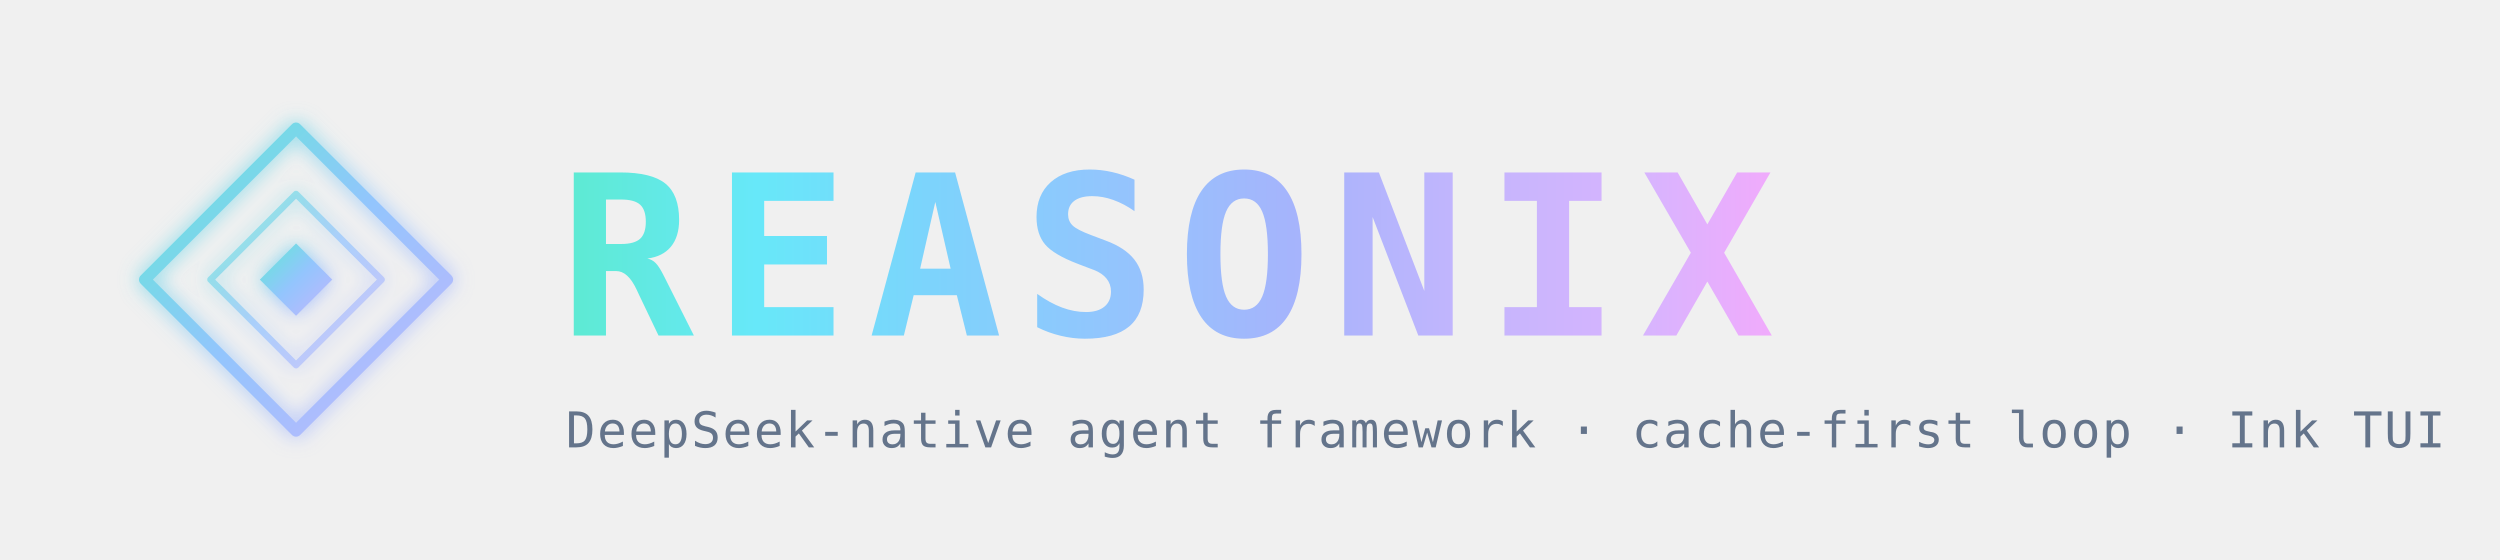
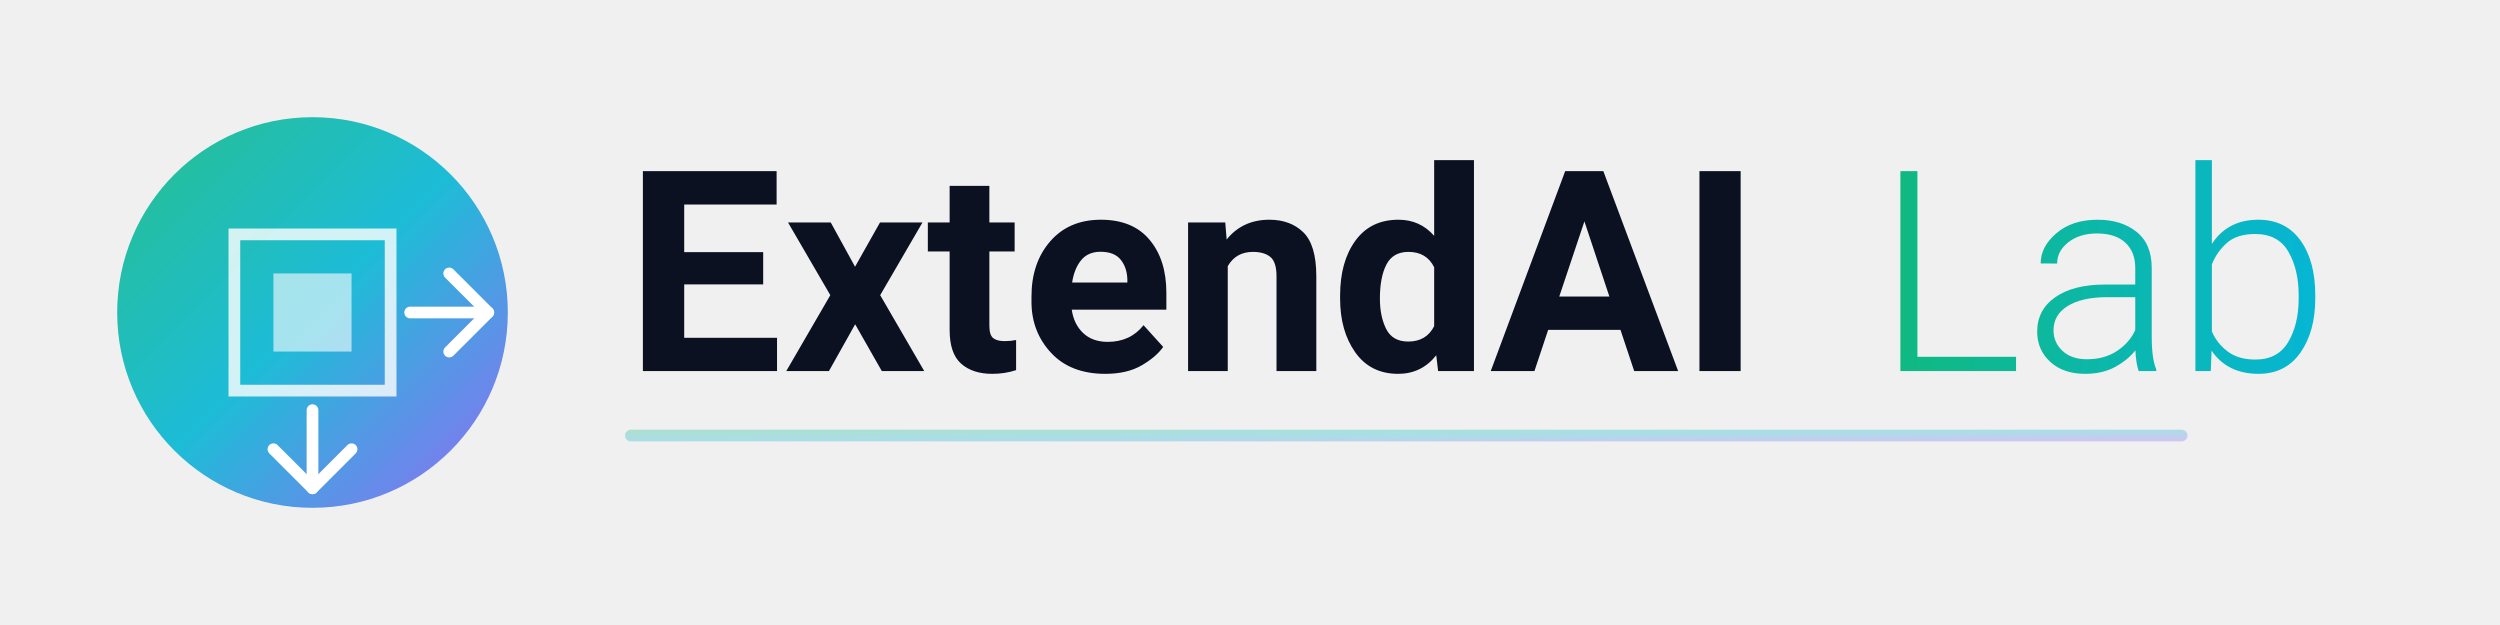
- <svg xmlns="http://www.w3.org/2000/svg" width="760" height="170" viewBox="0 0 760 170" role="img" aria-label="Reasonix — DeepSeek-native agent framework">
+ <svg xmlns="http://www.w3.org/2000/svg" viewBox="0 0 640 160" fill="none">
  <defs>
-     <linearGradient id="rx-grad" x1="0%" y1="0%" x2="100%" y2="0%">
-       <stop offset="0%" stop-color="#5eead4" />
-       <stop offset="15%" stop-color="#67e8f9" />
-       <stop offset="30%" stop-color="#7dd3fc" />
-       <stop offset="45%" stop-color="#93c5fd" />
-       <stop offset="60%" stop-color="#a5b4fc" />
-       <stop offset="75%" stop-color="#c4b5fd" />
-       <stop offset="90%" stop-color="#d8b4fe" />
-       <stop offset="100%" stop-color="#f0abfc" />
+     <linearGradient id="grad1" x1="0%" y1="0%" x2="100%" y2="100%">
+       <stop offset="0%" style="stop-color:#10B981;stop-opacity:1" />
+       <stop offset="50%" style="stop-color:#06B6D4;stop-opacity:1" />
+       <stop offset="100%" style="stop-color:#8B5CF6;stop-opacity:1" />
    </linearGradient>
-     <linearGradient id="rx-grad-mark" x1="0%" y1="0%" x2="100%" y2="100%">
-       <stop offset="0%" stop-color="#5eead4" />
-       <stop offset="50%" stop-color="#93c5fd" />
-       <stop offset="100%" stop-color="#c4b5fd" />
+     <linearGradient id="grad2" x1="0%" y1="0%" x2="100%" y2="0%">
+       <stop offset="0%" style="stop-color:#10B981;stop-opacity:1" />
+       <stop offset="100%" style="stop-color:#06B6D4;stop-opacity:1" />
    </linearGradient>
-     <filter id="glow" x="-50%" y="-50%" width="200%" height="200%">
-       <feGaussianBlur stdDeviation="3" result="blur" />
-       <feMerge>
-         <feMergeNode in="blur" />
-         <feMergeNode in="SourceGraphic" />
-       </feMerge>
-     </filter>
  </defs>
-   <g transform="translate(90, 85)" filter="url(#glow)">
-     <g>
-       <animateTransform attributeName="transform" type="rotate" from="0" to="360" dur="18s" repeatCount="indefinite" />
-       <path d="M 0,-46 L 46,0 L 0,46 L -46,0 Z" fill="none" stroke="url(#rx-grad-mark)" stroke-width="3.5" stroke-linejoin="round">
-         <animate attributeName="stroke-width" values="3.5;5.5;3.5" dur="2.4s" repeatCount="indefinite" />
-       </path>
-       <path d="M 0,-26 L 26,0 L 0,26 L -26,0 Z" fill="none" stroke="url(#rx-grad-mark)" stroke-width="2" stroke-linejoin="round" opacity="0.7">
-         <animate attributeName="opacity" values="0.4;0.9;0.4" dur="2.4s" begin="0.8s" repeatCount="indefinite" />
-       </path>
-       <path d="M 0,-11 L 11,0 L 0,11 L -11,0 Z" fill="url(#rx-grad-mark)">
-         <animate attributeName="opacity" values="0.75;1;0.75" dur="2.4s" repeatCount="indefinite" />
-       </path>
-     </g>
+   <g transform="translate(20, 20)">
+     <circle cx="60" cy="60" r="50" fill="url(#grad1)" opacity="0.9" />
+     <path d="M40 40 L80 40 L80 80 L40 80 Z" fill="none" stroke="white" stroke-width="3" opacity="0.8" />
+     <path d="M50 50 L70 50 L70 70 L50 70 Z" fill="white" opacity="0.6" />
+     <path d="M85 60 L105 60" stroke="white" stroke-width="3" stroke-linecap="round" />
+     <path d="M95 50 L105 60 L95 70" stroke="white" stroke-width="3" stroke-linecap="round" stroke-linejoin="round" />
+     <path d="M60 85 L60 105" stroke="white" stroke-width="3" stroke-linecap="round" />
+     <path d="M50 95 L60 105 L70 95" stroke="white" stroke-width="3" stroke-linecap="round" stroke-linejoin="round" />
  </g>
-   <text x="170" y="102" font-family="ui-monospace, SFMono-Regular, 'Cascadia Code', Menlo, Consolas, 'DejaVu Sans Mono', monospace" font-size="68" font-weight="800" fill="url(#rx-grad)" letter-spacing="6">REASONIX
-     <animate attributeName="opacity" values="0.9;1;0.9" dur="3.2s" repeatCount="indefinite" />
+   <text x="160" y="95" font-family="system-ui, -apple-system, 'Segoe UI', Roboto, sans-serif" font-size="72" font-weight="700" fill="#0B1121">
+     ExtendAI
  </text>
-   <text x="172" y="136" font-family="ui-monospace, SFMono-Regular, 'Cascadia Code', Menlo, Consolas, 'DejaVu Sans Mono', monospace" font-size="15" fill="#64748b" letter-spacing="0.5">DeepSeek-native agent framework  ·  cache-first loop  ·  Ink TUI</text>
+   <text x="480" y="95" font-family="system-ui, -apple-system, 'Segoe UI', Roboto, sans-serif" font-size="72" font-weight="300" fill="url(#grad2)">
+     Lab
+   </text>
+   <rect x="160" y="110" width="400" height="3" rx="1.5" fill="url(#grad1)" opacity="0.3" />
</svg>
